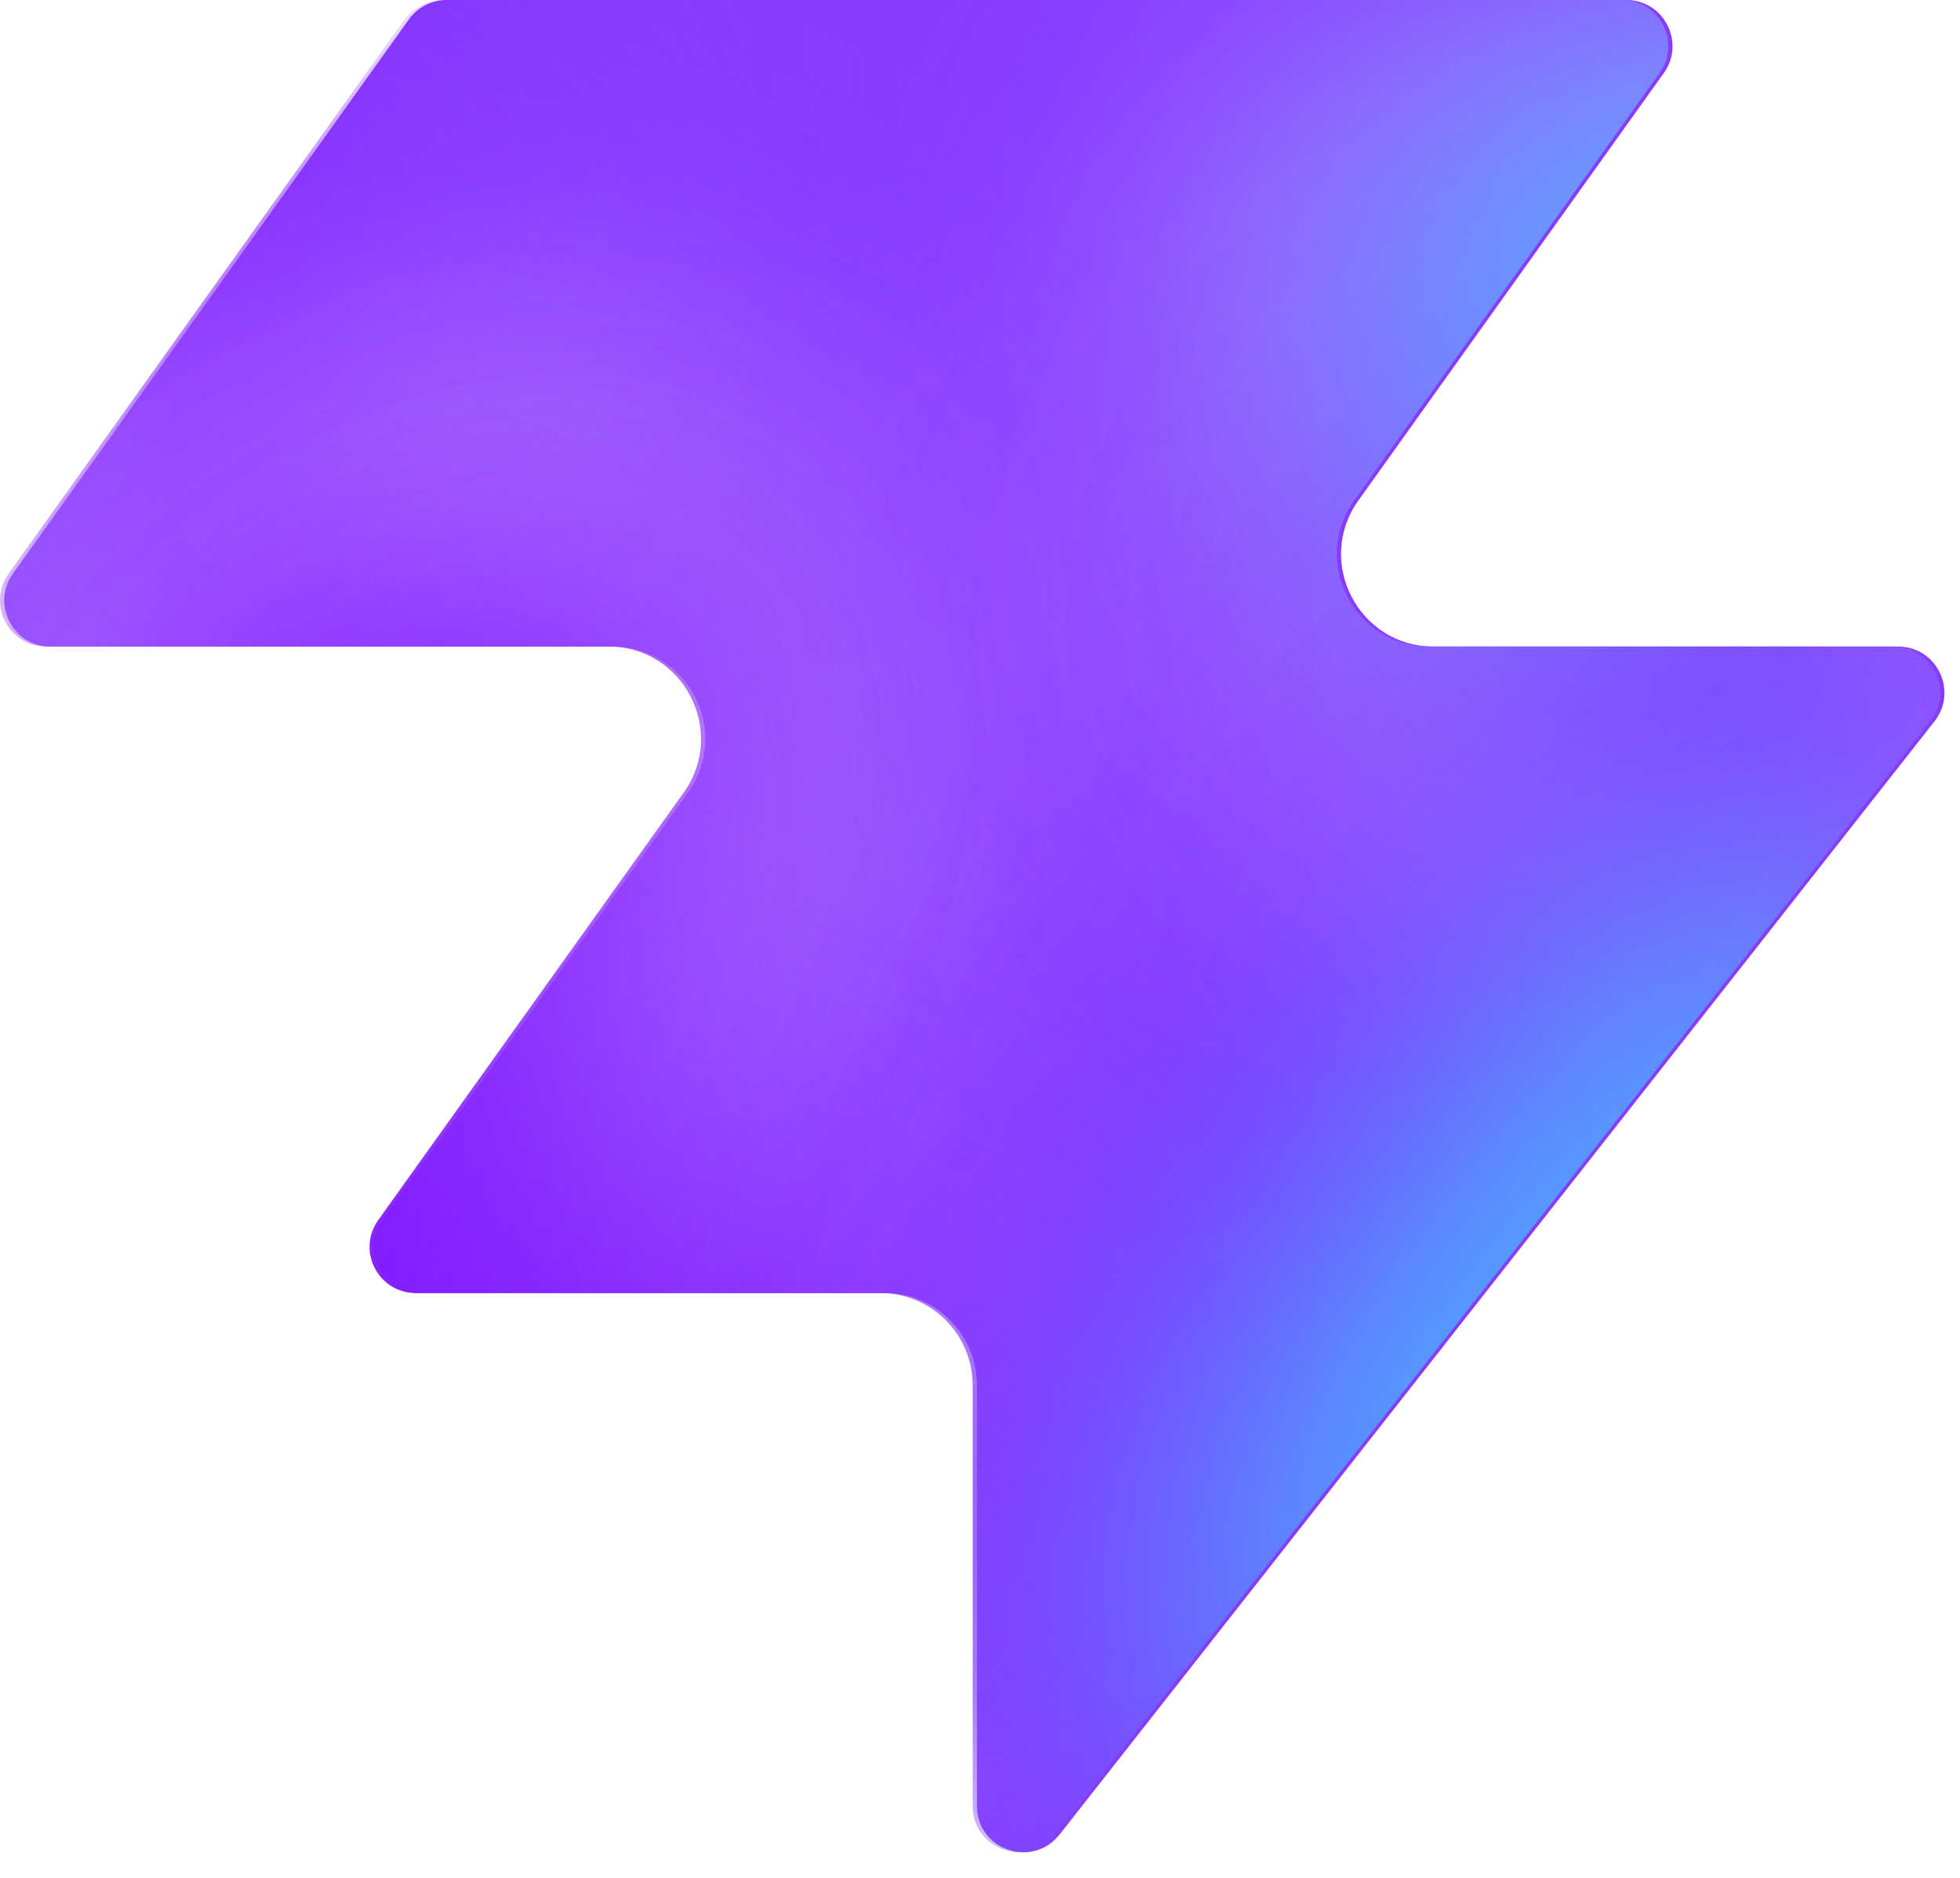
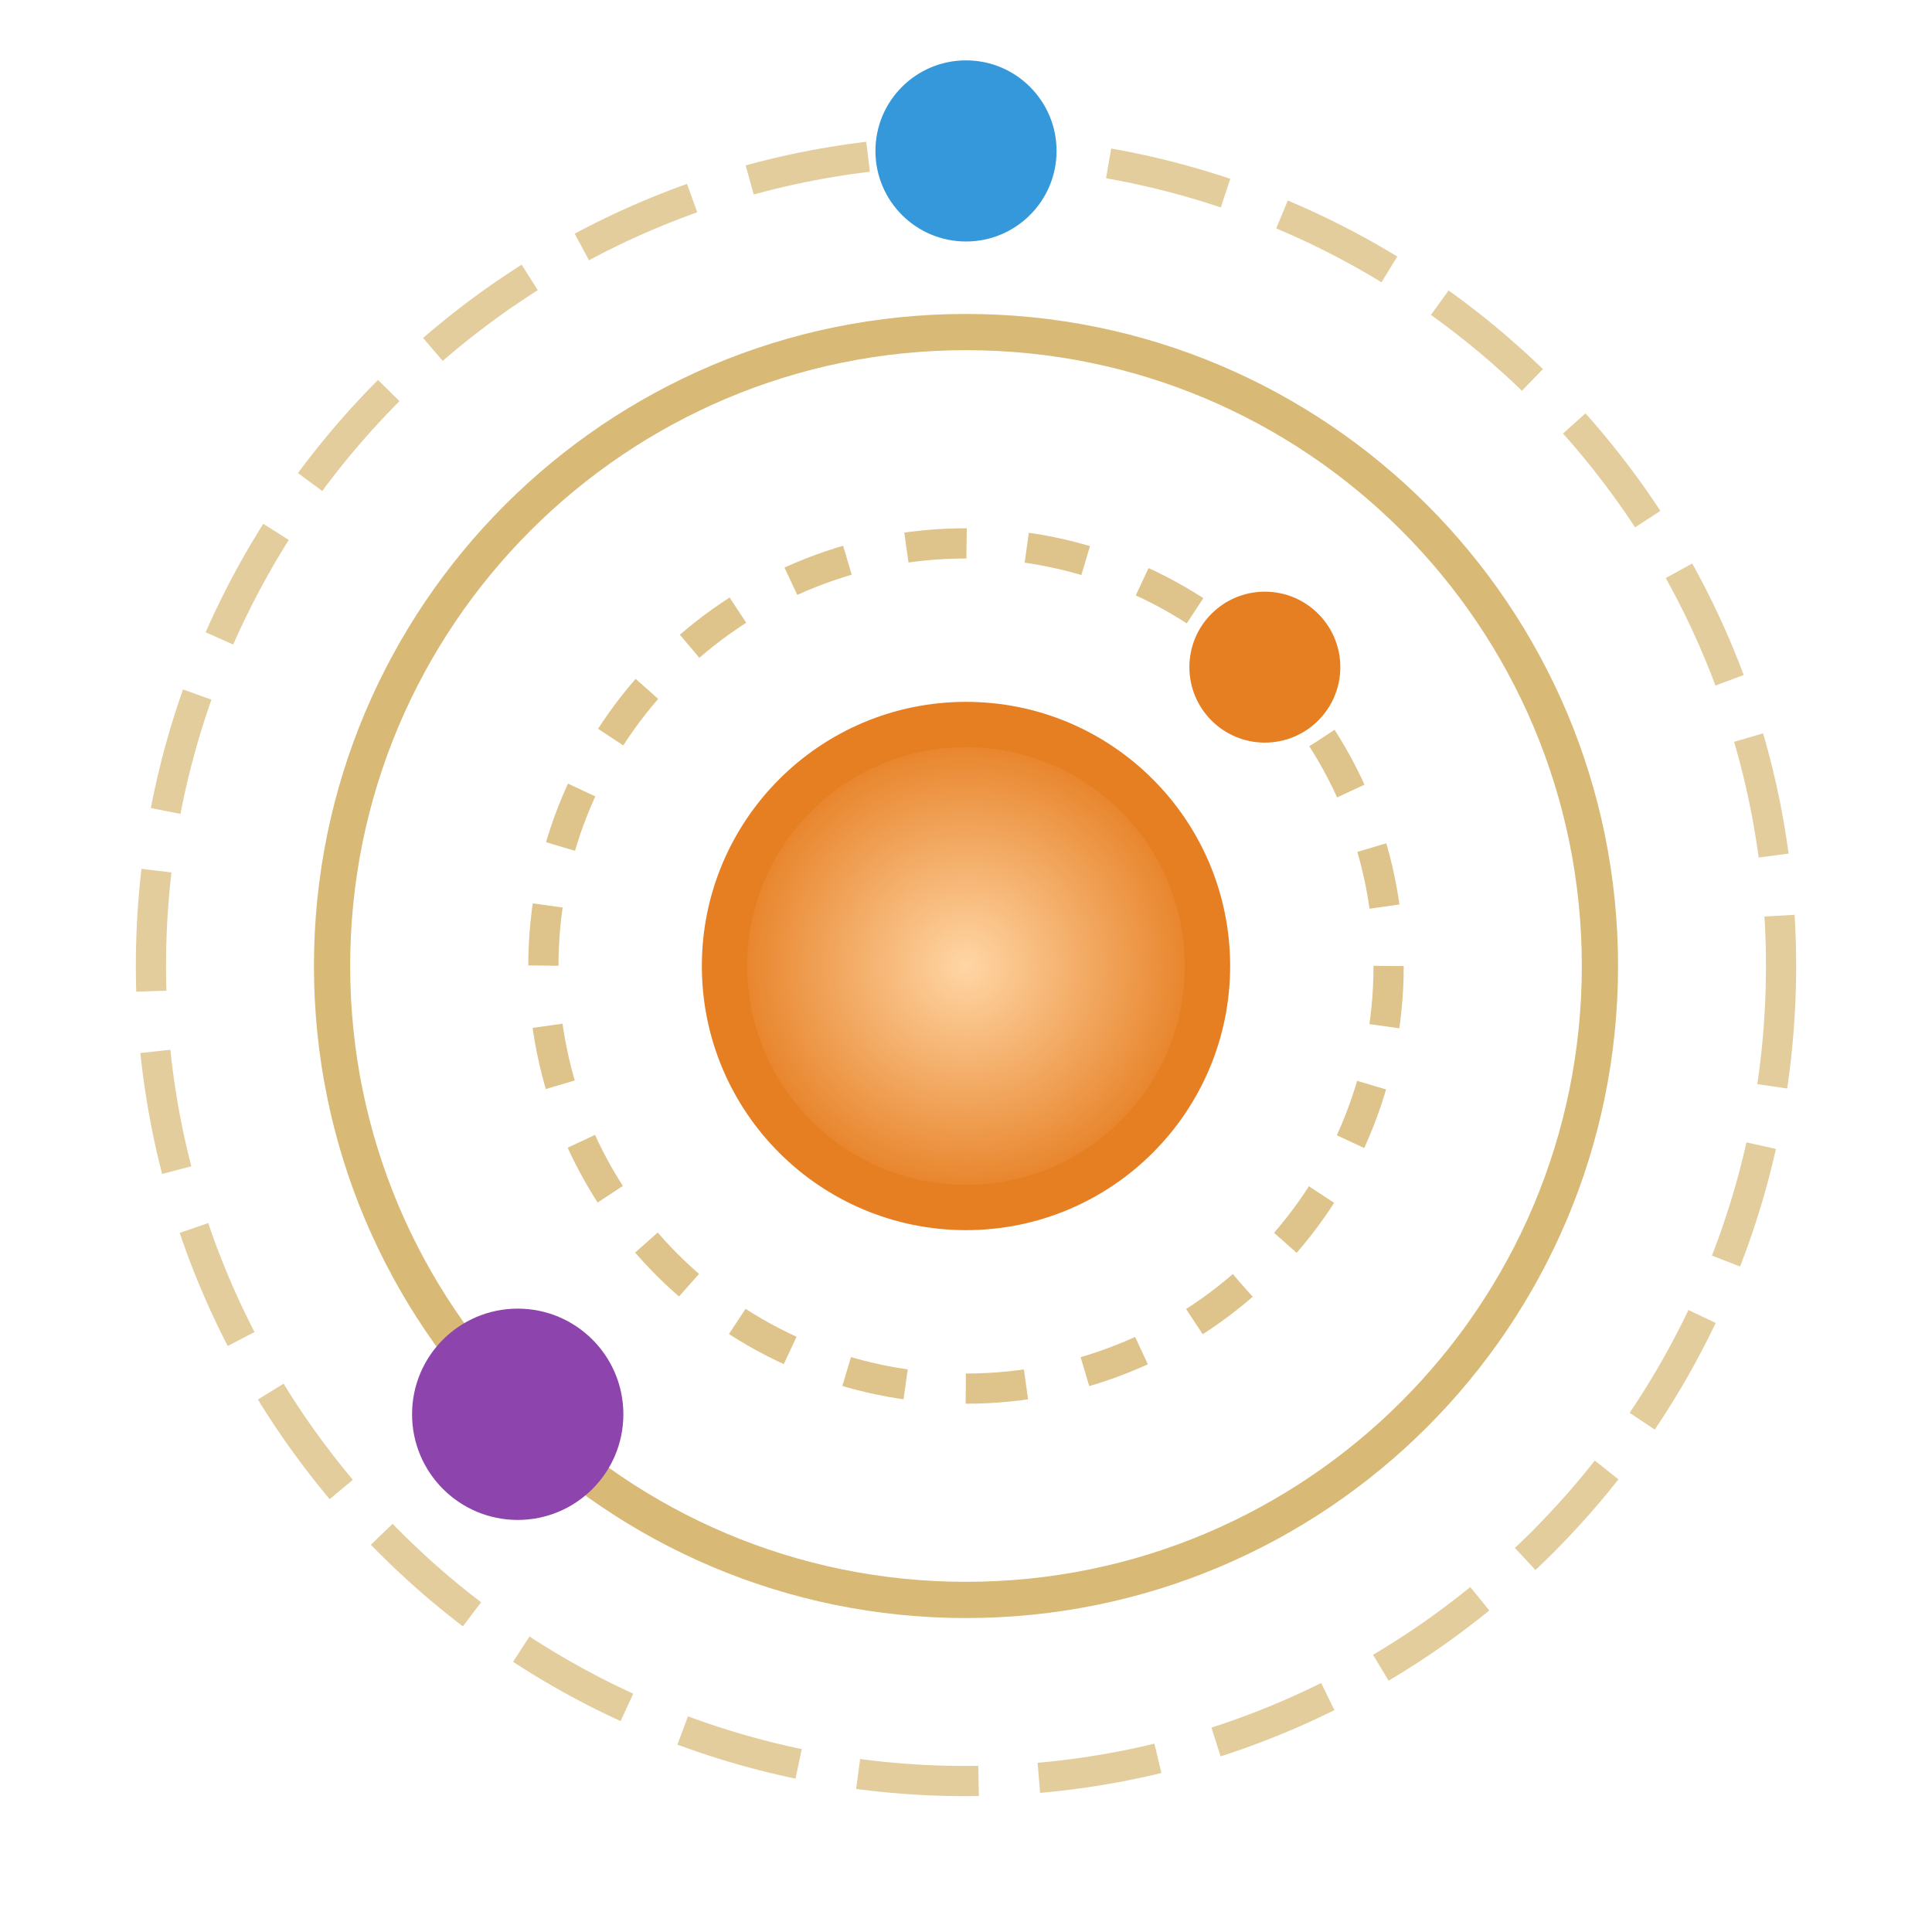
- <svg xmlns="http://www.w3.org/2000/svg" width="48" height="46" fill="none" viewBox="0 0 48 46">
-   <path fill="#863bff" d="M25.946 44.938c-.664.845-2.021.375-2.021-.698V33.937a2.26 2.26 0 0 0-2.262-2.262H10.287c-.92 0-1.456-1.04-.92-1.788l7.48-10.471c1.07-1.497 0-3.578-1.842-3.578H1.237c-.92 0-1.456-1.04-.92-1.788L10.013.474c.214-.297.556-.474.92-.474h28.894c.92 0 1.456 1.04.92 1.788l-7.48 10.471c-1.07 1.498 0 3.579 1.842 3.579h11.377c.943 0 1.473 1.088.89 1.83L25.947 44.94z" style="fill:#863bff;fill:color(display-p3 .525 .23 1);fill-opacity:1" />
-   <mask id="a" width="48" height="46" x="0" y="0" maskUnits="userSpaceOnUse" style="mask-type:alpha">
-     <path fill="#000" d="M25.842 44.938c-.664.844-2.021.375-2.021-.698V33.937a2.26 2.26 0 0 0-2.262-2.262H10.183c-.92 0-1.456-1.04-.92-1.788l7.48-10.471c1.07-1.498 0-3.579-1.842-3.579H1.133c-.92 0-1.456-1.04-.92-1.787L9.91.473c.214-.297.556-.474.92-.474h28.894c.92 0 1.456 1.04.92 1.788l-7.48 10.471c-1.07 1.498 0 3.578 1.842 3.578h11.377c.943 0 1.473 1.088.89 1.832L25.843 44.94z" style="fill:#000;fill-opacity:1" />
-   </mask>
-   <g mask="url(#a)">
-     <g filter="url(#b)">
-       <ellipse cx="5.508" cy="14.704" fill="#ede6ff" rx="5.508" ry="14.704" style="fill:#ede6ff;fill:color(display-p3 .927 .903 1);fill-opacity:1" transform="matrix(.00324 1 1 -.00324 -4.47 31.516)" />
-     </g>
-     <g filter="url(#c)">
-       <ellipse cx="10.399" cy="29.851" fill="#ede6ff" rx="10.399" ry="29.851" style="fill:#ede6ff;fill:color(display-p3 .927 .903 1);fill-opacity:1" transform="matrix(.00324 1 1 -.00324 -39.328 7.883)" />
-     </g>
-     <g filter="url(#d)">
-       <ellipse cx="5.508" cy="30.487" fill="#7e14ff" rx="5.508" ry="30.487" style="fill:#7e14ff;fill:color(display-p3 .492 .077 1);fill-opacity:1" transform="rotate(89.814 -25.913 -14.639)scale(1 -1)" />
-     </g>
-     <g filter="url(#e)">
-       <ellipse cx="5.508" cy="30.599" fill="#7e14ff" rx="5.508" ry="30.599" style="fill:#7e14ff;fill:color(display-p3 .492 .077 1);fill-opacity:1" transform="rotate(89.814 -32.644 -3.334)scale(1 -1)" />
-     </g>
-     <g filter="url(#f)">
-       <ellipse cx="5.508" cy="30.599" fill="#7e14ff" rx="5.508" ry="30.599" style="fill:#7e14ff;fill:color(display-p3 .492 .077 1);fill-opacity:1" transform="matrix(.00324 1 1 -.00324 -34.34 30.47)" />
-     </g>
-     <g filter="url(#g)">
-       <ellipse cx="14.072" cy="22.078" fill="#ede6ff" rx="14.072" ry="22.078" style="fill:#ede6ff;fill:color(display-p3 .927 .903 1);fill-opacity:1" transform="rotate(93.35 24.506 48.493)scale(-1 1)" />
-     </g>
-     <g filter="url(#h)">
-       <ellipse cx="3.47" cy="21.501" fill="#7e14ff" rx="3.47" ry="21.501" style="fill:#7e14ff;fill:color(display-p3 .492 .077 1);fill-opacity:1" transform="rotate(89.009 28.708 47.59)scale(-1 1)" />
-     </g>
-     <g filter="url(#i)">
-       <ellipse cx="3.47" cy="21.501" fill="#7e14ff" rx="3.47" ry="21.501" style="fill:#7e14ff;fill:color(display-p3 .492 .077 1);fill-opacity:1" transform="rotate(89.009 28.708 47.59)scale(-1 1)" />
-     </g>
-     <g filter="url(#j)">
-       <ellipse cx=".387" cy="8.972" fill="#7e14ff" rx="4.407" ry="29.108" style="fill:#7e14ff;fill:color(display-p3 .492 .077 1);fill-opacity:1" transform="rotate(39.51 .387 8.972)" />
-     </g>
-     <g filter="url(#k)">
-       <ellipse cx="47.523" cy="-6.092" fill="#7e14ff" rx="4.407" ry="29.108" style="fill:#7e14ff;fill:color(display-p3 .492 .077 1);fill-opacity:1" transform="rotate(37.892 47.523 -6.092)" />
-     </g>
-     <g filter="url(#l)">
-       <ellipse cx="41.412" cy="6.333" fill="#47bfff" rx="5.971" ry="9.665" style="fill:#47bfff;fill:color(display-p3 .28 .748 1);fill-opacity:1" transform="rotate(37.892 41.412 6.333)" />
-     </g>
-     <g filter="url(#m)">
-       <ellipse cx="-1.879" cy="38.332" fill="#7e14ff" rx="4.407" ry="29.108" style="fill:#7e14ff;fill:color(display-p3 .492 .077 1);fill-opacity:1" transform="rotate(37.892 -1.88 38.332)" />
-     </g>
-     <g filter="url(#n)">
-       <ellipse cx="-1.879" cy="38.332" fill="#7e14ff" rx="4.407" ry="29.108" style="fill:#7e14ff;fill:color(display-p3 .492 .077 1);fill-opacity:1" transform="rotate(37.892 -1.88 38.332)" />
-     </g>
-     <g filter="url(#o)">
-       <ellipse cx="35.651" cy="29.907" fill="#7e14ff" rx="4.407" ry="29.108" style="fill:#7e14ff;fill:color(display-p3 .492 .077 1);fill-opacity:1" transform="rotate(37.892 35.651 29.907)" />
-     </g>
-     <g filter="url(#p)">
-       <ellipse cx="38.418" cy="32.4" fill="#47bfff" rx="5.971" ry="15.297" style="fill:#47bfff;fill:color(display-p3 .28 .748 1);fill-opacity:1" transform="rotate(37.892 38.418 32.4)" />
-     </g>
-   </g>
+ <svg xmlns="http://www.w3.org/2000/svg" viewBox="0 0 64 64" fill="none">
+   <circle cx="32" cy="32" r="8" fill="url(#core-grad)" stroke="#E67E22" stroke-width="1.5" />
+   <circle cx="32" cy="32" r="14" stroke="#C89B3C" stroke-width="1" stroke-dasharray="2 2" opacity="0.6" />
+   <circle cx="41.9" cy="22.1" r="2.5" fill="#E67E22" />
+   <circle cx="32" cy="32" r="21" stroke="#C89B3C" stroke-width="1.2" opacity="0.7" />
+   <circle cx="17.15" cy="46.85" r="3.5" fill="#8E44AD" />
+   <circle cx="32" cy="32" r="27" stroke="#C89B3C" stroke-width="1" stroke-dasharray="4 2" opacity="0.5" />
+   <circle cx="32" cy="5" r="3" fill="#3498DB" />
  <defs>
-     <filter id="b" width="60.045" height="41.654" x="-19.77" y="16.149" color-interpolation-filters="sRGB" filterUnits="userSpaceOnUse">
-       <feFlood flood-opacity="0" result="BackgroundImageFix" />
-       <feBlend in="SourceGraphic" in2="BackgroundImageFix" result="shape" />
-       <feGaussianBlur result="effect1_foregroundBlur_2002_17158" stdDeviation="7.659" />
-     </filter>
-     <filter id="c" width="90.34" height="51.437" x="-54.613" y="-7.533" color-interpolation-filters="sRGB" filterUnits="userSpaceOnUse">
-       <feFlood flood-opacity="0" result="BackgroundImageFix" />
-       <feBlend in="SourceGraphic" in2="BackgroundImageFix" result="shape" />
-       <feGaussianBlur result="effect1_foregroundBlur_2002_17158" stdDeviation="7.659" />
-     </filter>
-     <filter id="d" width="79.355" height="29.4" x="-49.64" y="2.03" color-interpolation-filters="sRGB" filterUnits="userSpaceOnUse">
-       <feFlood flood-opacity="0" result="BackgroundImageFix" />
-       <feBlend in="SourceGraphic" in2="BackgroundImageFix" result="shape" />
-       <feGaussianBlur result="effect1_foregroundBlur_2002_17158" stdDeviation="4.596" />
-     </filter>
-     <filter id="e" width="79.579" height="29.4" x="-45.045" y="20.029" color-interpolation-filters="sRGB" filterUnits="userSpaceOnUse">
-       <feFlood flood-opacity="0" result="BackgroundImageFix" />
-       <feBlend in="SourceGraphic" in2="BackgroundImageFix" result="shape" />
-       <feGaussianBlur result="effect1_foregroundBlur_2002_17158" stdDeviation="4.596" />
-     </filter>
-     <filter id="f" width="79.579" height="29.4" x="-43.513" y="21.178" color-interpolation-filters="sRGB" filterUnits="userSpaceOnUse">
-       <feFlood flood-opacity="0" result="BackgroundImageFix" />
-       <feBlend in="SourceGraphic" in2="BackgroundImageFix" result="shape" />
-       <feGaussianBlur result="effect1_foregroundBlur_2002_17158" stdDeviation="4.596" />
-     </filter>
-     <filter id="g" width="74.749" height="58.852" x="15.756" y="-17.901" color-interpolation-filters="sRGB" filterUnits="userSpaceOnUse">
-       <feFlood flood-opacity="0" result="BackgroundImageFix" />
-       <feBlend in="SourceGraphic" in2="BackgroundImageFix" result="shape" />
-       <feGaussianBlur result="effect1_foregroundBlur_2002_17158" stdDeviation="7.659" />
-     </filter>
-     <filter id="h" width="61.377" height="25.362" x="23.548" y="2.284" color-interpolation-filters="sRGB" filterUnits="userSpaceOnUse">
-       <feFlood flood-opacity="0" result="BackgroundImageFix" />
-       <feBlend in="SourceGraphic" in2="BackgroundImageFix" result="shape" />
-       <feGaussianBlur result="effect1_foregroundBlur_2002_17158" stdDeviation="4.596" />
-     </filter>
-     <filter id="i" width="61.377" height="25.362" x="23.548" y="2.284" color-interpolation-filters="sRGB" filterUnits="userSpaceOnUse">
-       <feFlood flood-opacity="0" result="BackgroundImageFix" />
-       <feBlend in="SourceGraphic" in2="BackgroundImageFix" result="shape" />
-       <feGaussianBlur result="effect1_foregroundBlur_2002_17158" stdDeviation="4.596" />
-     </filter>
-     <filter id="j" width="56.045" height="63.649" x="-27.636" y="-22.853" color-interpolation-filters="sRGB" filterUnits="userSpaceOnUse">
-       <feFlood flood-opacity="0" result="BackgroundImageFix" />
-       <feBlend in="SourceGraphic" in2="BackgroundImageFix" result="shape" />
-       <feGaussianBlur result="effect1_foregroundBlur_2002_17158" stdDeviation="4.596" />
-     </filter>
-     <filter id="k" width="54.814" height="64.646" x="20.116" y="-38.415" color-interpolation-filters="sRGB" filterUnits="userSpaceOnUse">
-       <feFlood flood-opacity="0" result="BackgroundImageFix" />
-       <feBlend in="SourceGraphic" in2="BackgroundImageFix" result="shape" />
-       <feGaussianBlur result="effect1_foregroundBlur_2002_17158" stdDeviation="4.596" />
-     </filter>
-     <filter id="l" width="33.541" height="35.313" x="24.641" y="-11.323" color-interpolation-filters="sRGB" filterUnits="userSpaceOnUse">
-       <feFlood flood-opacity="0" result="BackgroundImageFix" />
-       <feBlend in="SourceGraphic" in2="BackgroundImageFix" result="shape" />
-       <feGaussianBlur result="effect1_foregroundBlur_2002_17158" stdDeviation="4.596" />
-     </filter>
-     <filter id="m" width="54.814" height="64.646" x="-29.286" y="6.009" color-interpolation-filters="sRGB" filterUnits="userSpaceOnUse">
-       <feFlood flood-opacity="0" result="BackgroundImageFix" />
-       <feBlend in="SourceGraphic" in2="BackgroundImageFix" result="shape" />
-       <feGaussianBlur result="effect1_foregroundBlur_2002_17158" stdDeviation="4.596" />
-     </filter>
-     <filter id="n" width="54.814" height="64.646" x="-29.286" y="6.009" color-interpolation-filters="sRGB" filterUnits="userSpaceOnUse">
-       <feFlood flood-opacity="0" result="BackgroundImageFix" />
-       <feBlend in="SourceGraphic" in2="BackgroundImageFix" result="shape" />
-       <feGaussianBlur result="effect1_foregroundBlur_2002_17158" stdDeviation="4.596" />
-     </filter>
-     <filter id="o" width="54.814" height="64.646" x="8.244" y="-2.416" color-interpolation-filters="sRGB" filterUnits="userSpaceOnUse">
-       <feFlood flood-opacity="0" result="BackgroundImageFix" />
-       <feBlend in="SourceGraphic" in2="BackgroundImageFix" result="shape" />
-       <feGaussianBlur result="effect1_foregroundBlur_2002_17158" stdDeviation="4.596" />
-     </filter>
-     <filter id="p" width="39.409" height="43.623" x="18.713" y="10.588" color-interpolation-filters="sRGB" filterUnits="userSpaceOnUse">
-       <feFlood flood-opacity="0" result="BackgroundImageFix" />
-       <feBlend in="SourceGraphic" in2="BackgroundImageFix" result="shape" />
-       <feGaussianBlur result="effect1_foregroundBlur_2002_17158" stdDeviation="4.596" />
-     </filter>
+     <radialGradient id="core-grad" cx="50%" cy="50%" r="50%">
+       <stop offset="0%" stop-color="#FFD6A5" />
+       <stop offset="100%" stop-color="#E67E22" />
+     </radialGradient>
  </defs>
</svg>
